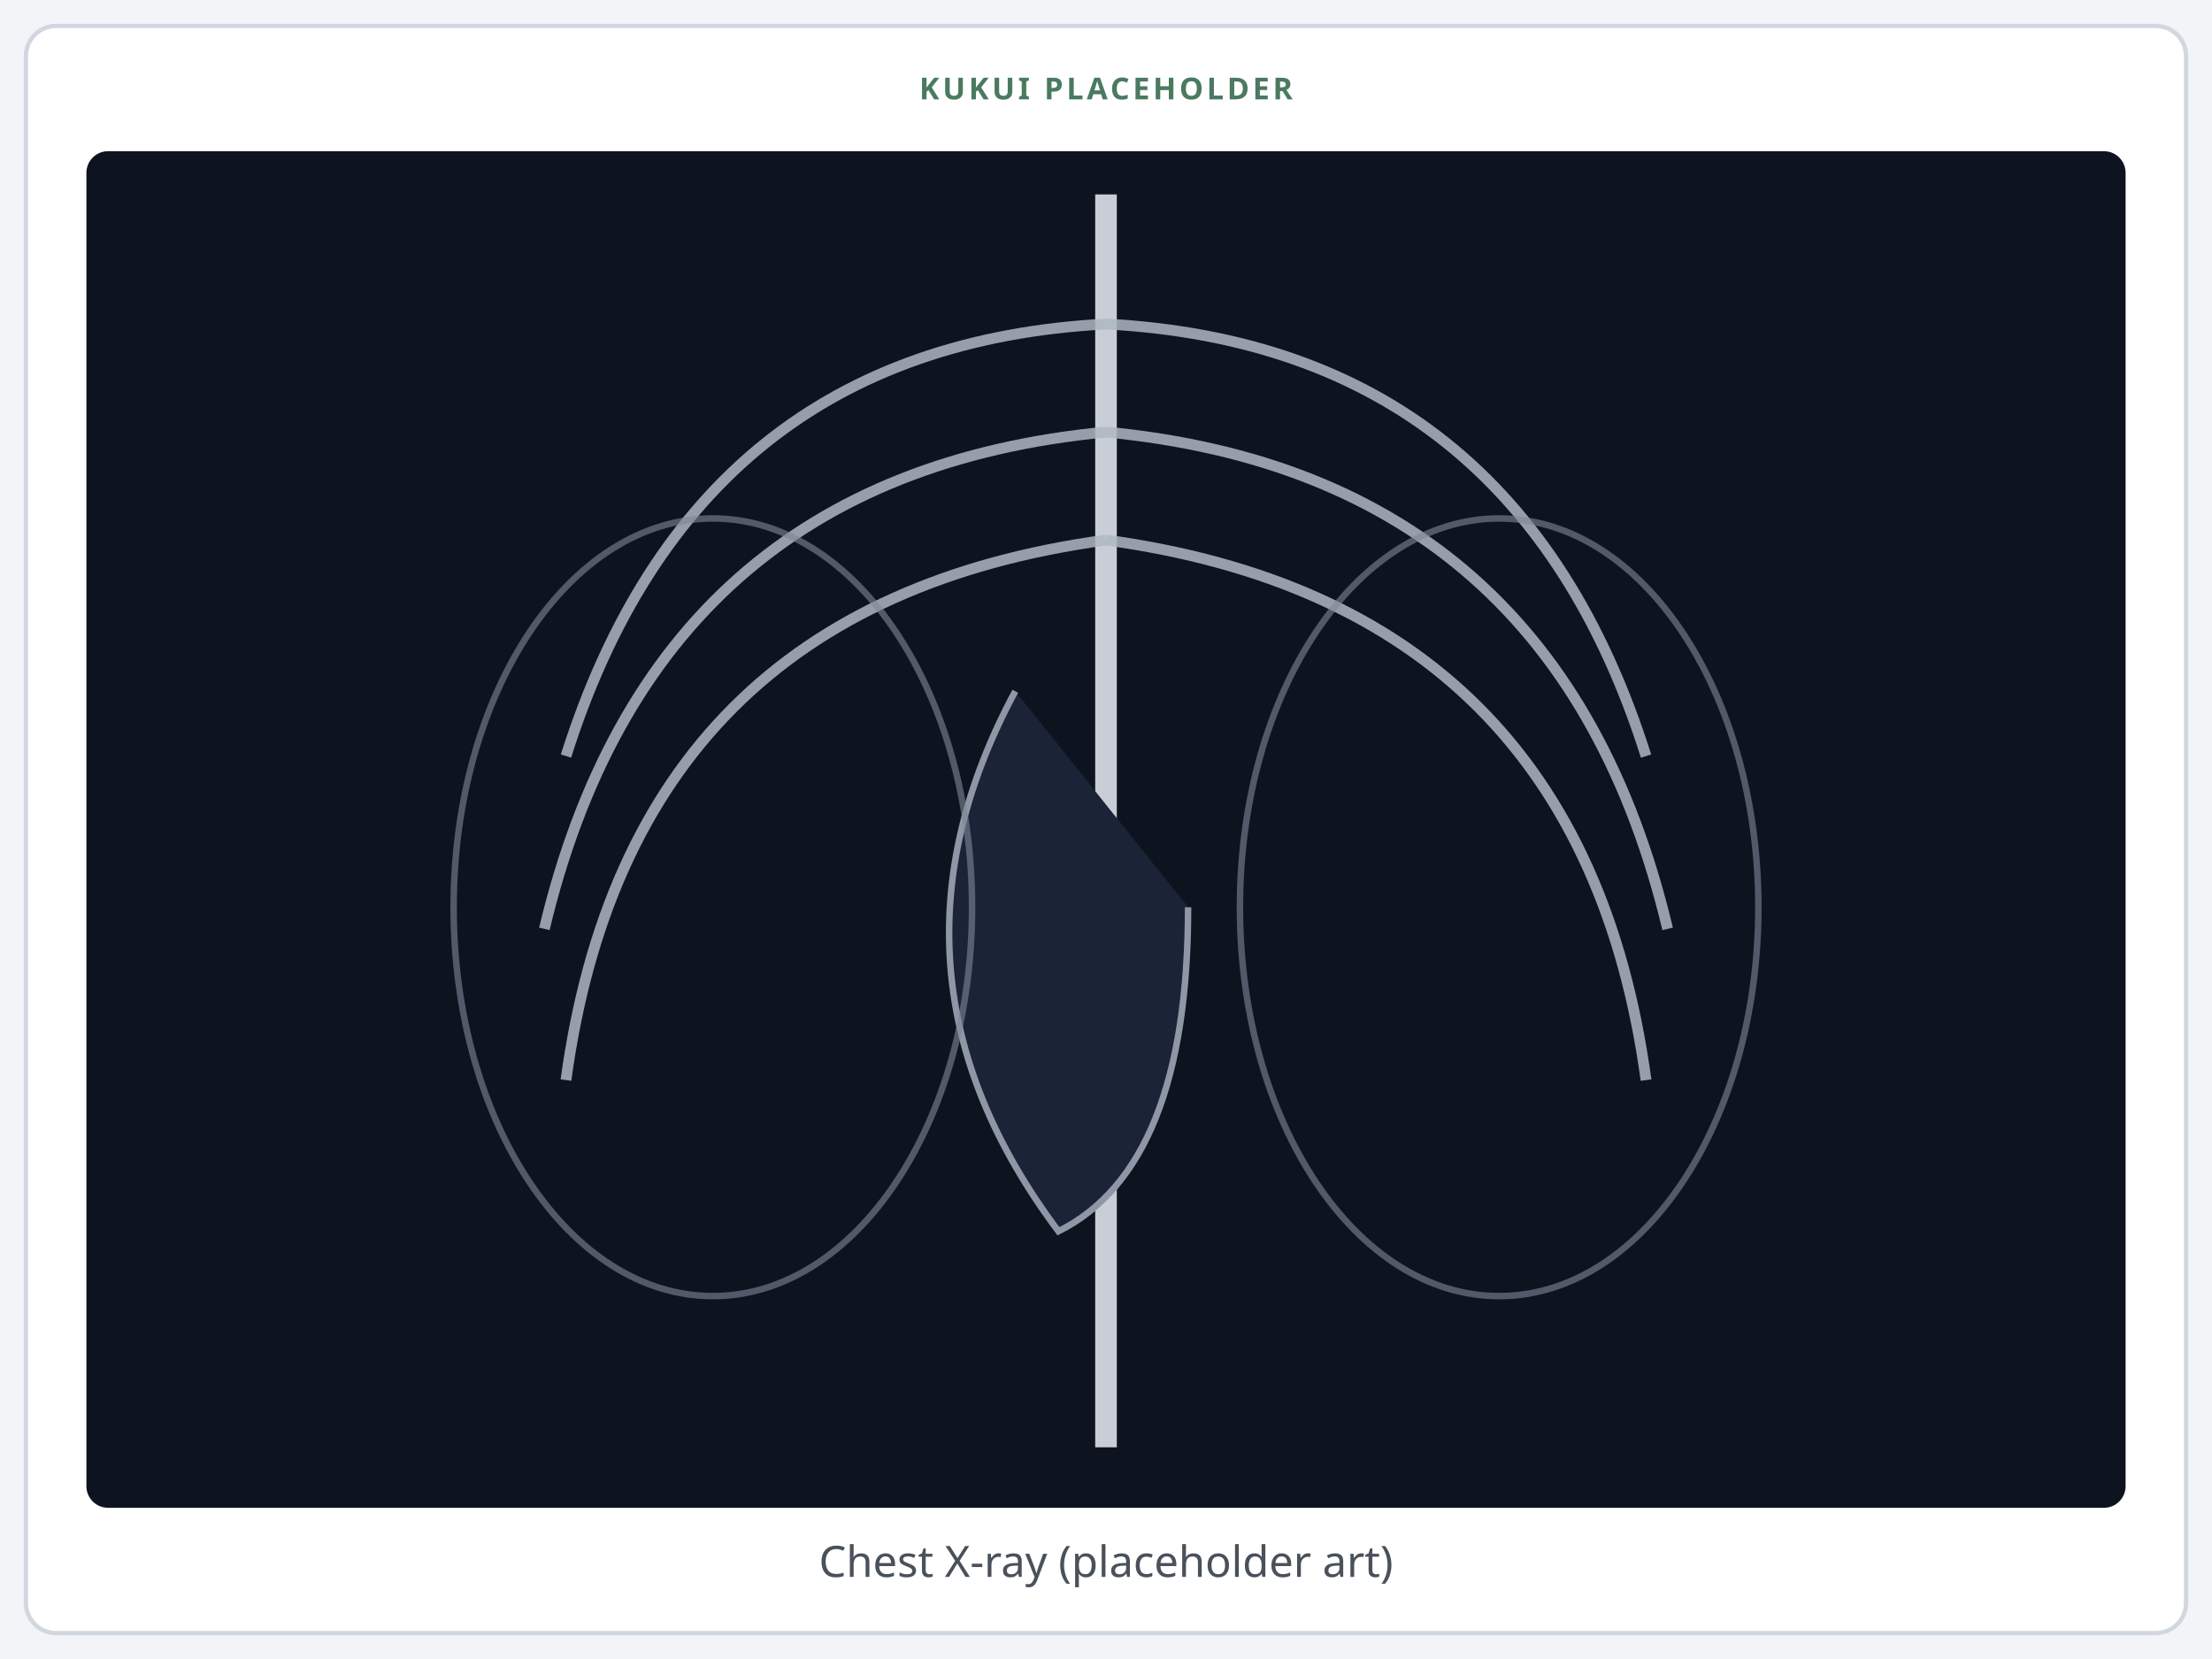
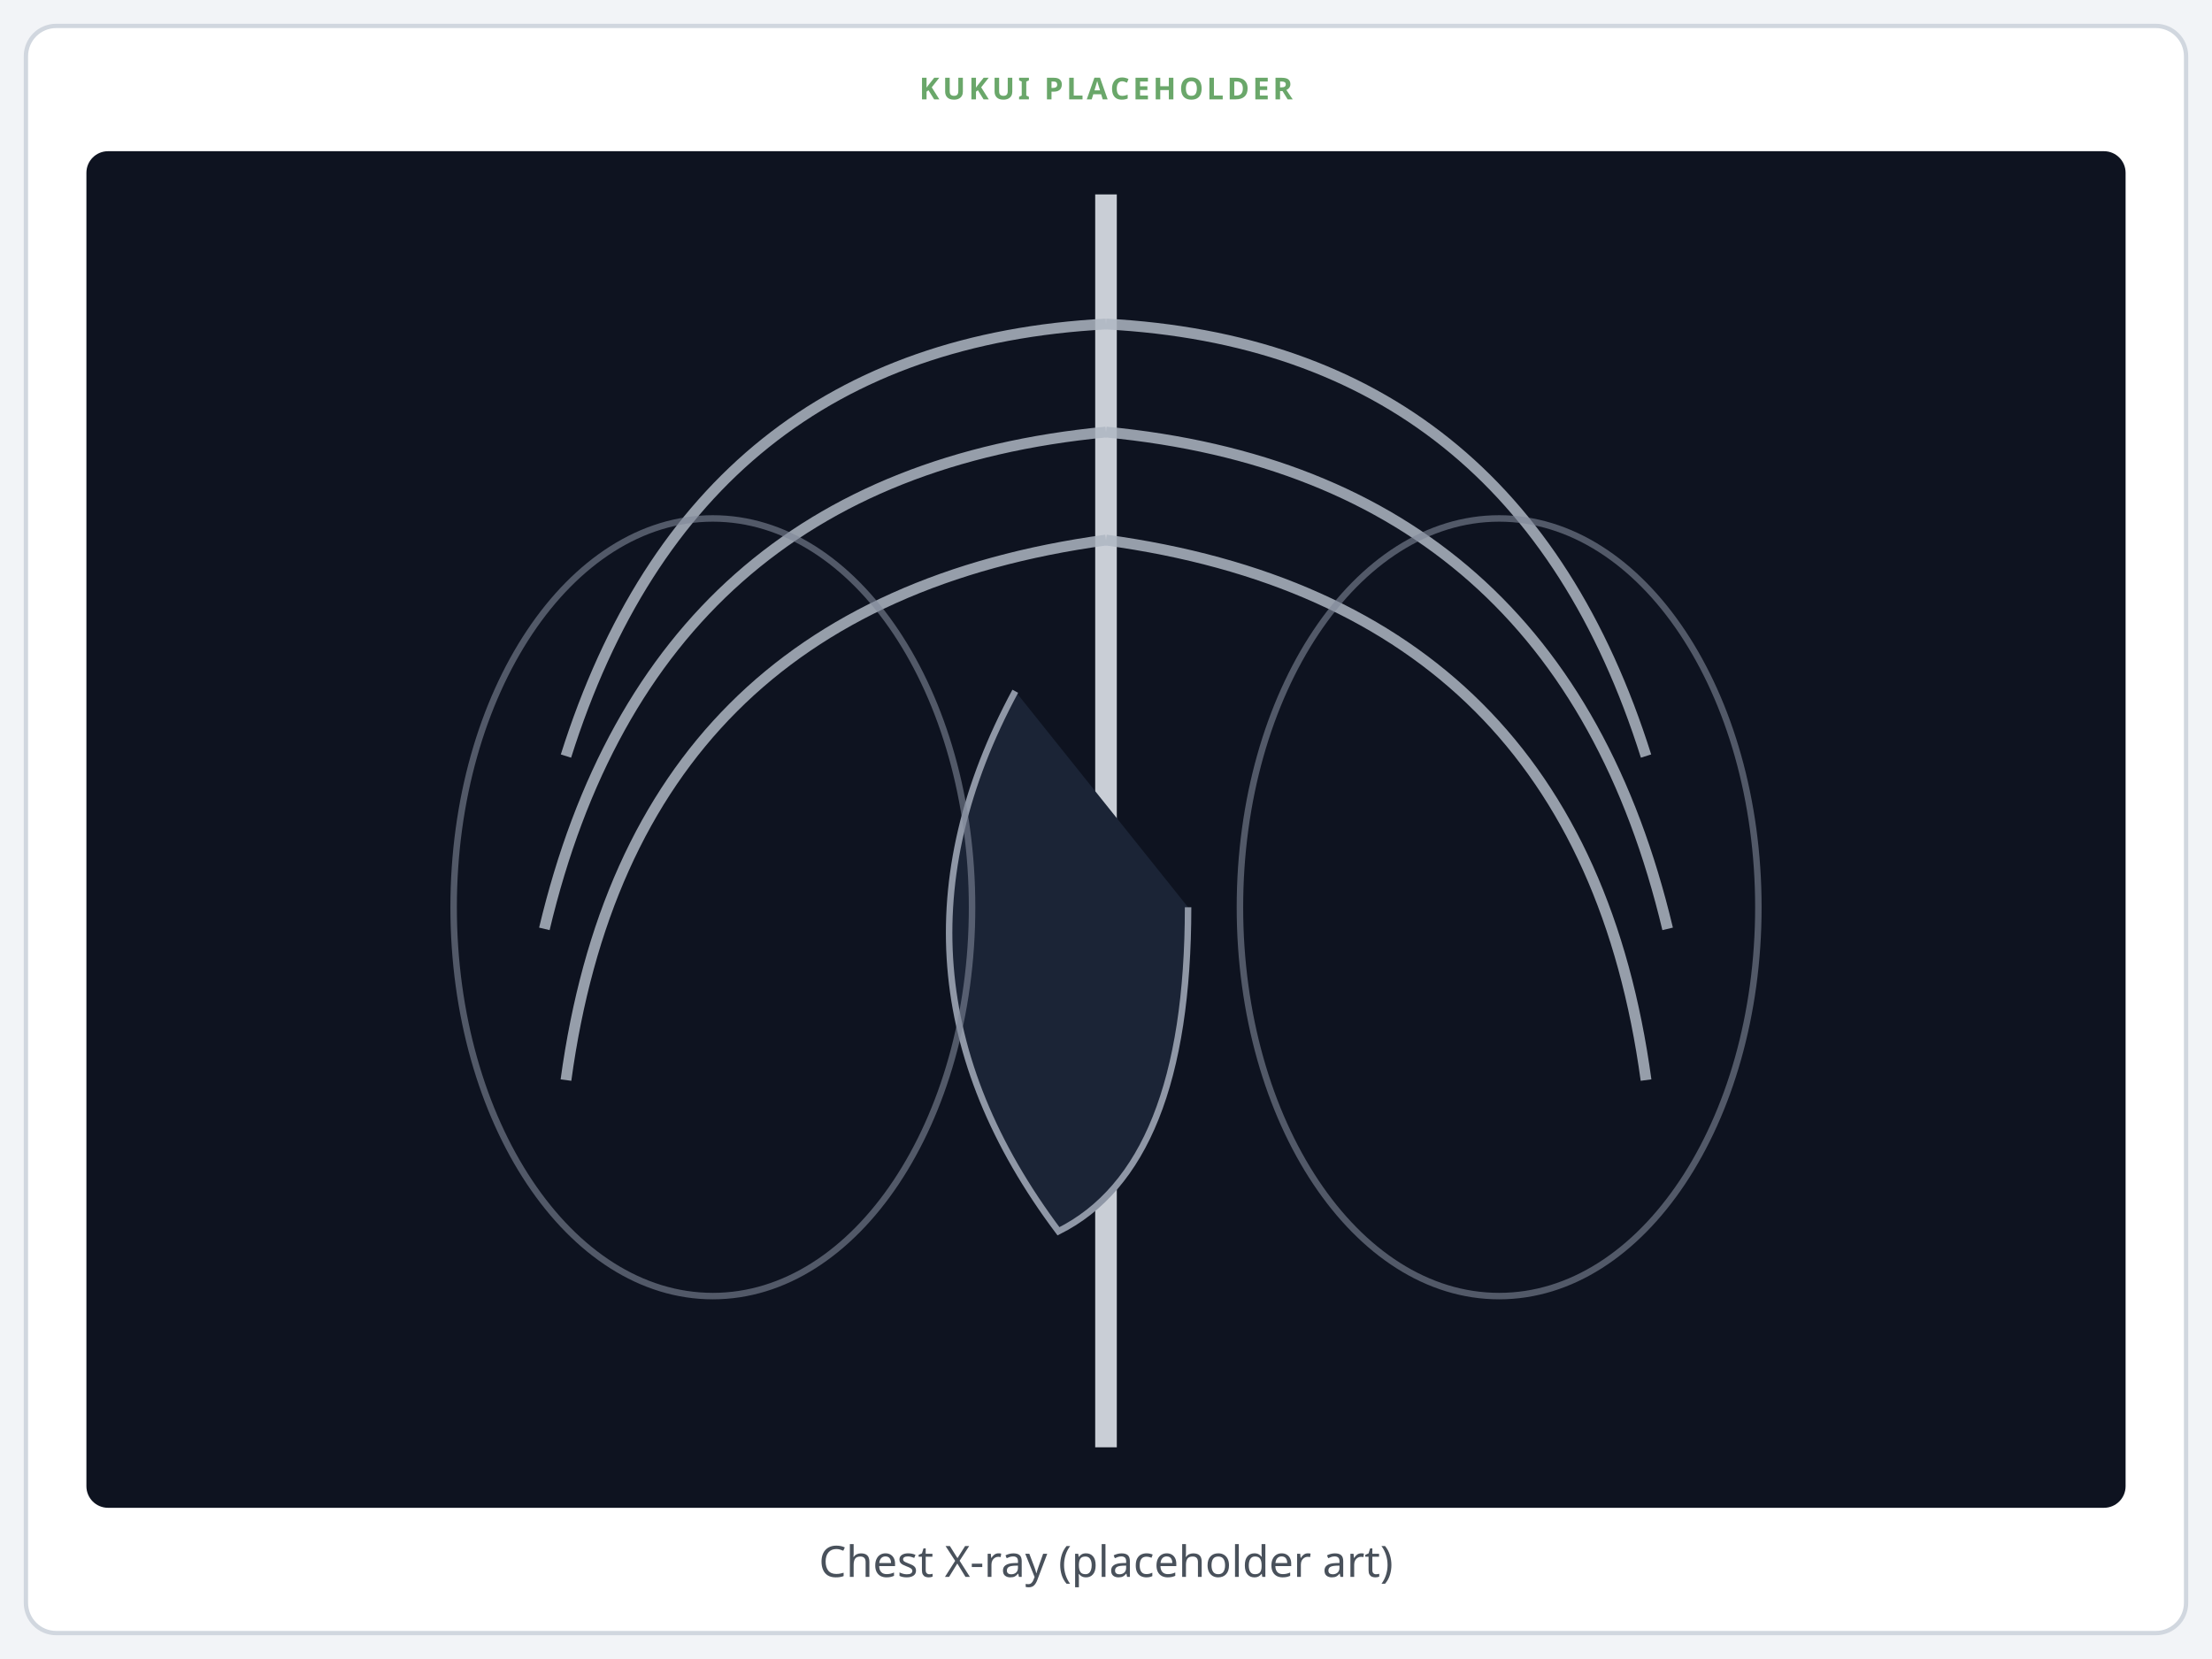
<svg xmlns="http://www.w3.org/2000/svg" viewBox="0 0 1024 768" width="1024" height="768" role="img" aria-label="Chest X-ray (placeholder art)">
  <rect width="1024" height="768" fill="#f2f4f7" />
  <rect x="12" y="12" width="1000" height="744" rx="14" fill="#ffffff" stroke="#d1d7df" stroke-width="2" />
  <rect x="40" y="70" width="944" height="628" rx="10" fill="#0e1320" />
  <line x1="512" y1="90" x2="512" y2="670" stroke="#c9ced6" stroke-width="10" />
  <g stroke="#aeb6c2" stroke-width="5" fill="none" opacity="0.85">
    <path d="M512 150 q-190 10 -250 200 M512 200 q-210 20 -260 230 M512 250 q-220 30 -250 250" />
    <path d="M512 150 q190 10 250 200 M512 200 q210 20 260 230 M512 250 q220 30 250 250" />
  </g>
  <path d="M470 320 q-70 130 20 250 q60 -30 60 -150" fill="#1b2436" stroke="#8f97a6" stroke-width="3" />
  <ellipse cx="330" cy="420" rx="120" ry="180" fill="none" stroke="#7f8798" stroke-width="3" opacity="0.6" />
  <ellipse cx="694" cy="420" rx="120" ry="180" fill="none" stroke="#7f8798" stroke-width="3" opacity="0.6" />
  <text x="512" y="730" text-anchor="middle" font-family="ui-sans-serif, system-ui, sans-serif" font-size="20" fill="#49515b">Chest X-ray (placeholder art)</text>
-   <text x="512" y="46" text-anchor="middle" font-family="ui-sans-serif, system-ui, sans-serif" font-size="14" fill="#4a7a5f" font-weight="700" letter-spacing="1.5">KUKUI PLACEHOLDER</text>
+   <text x="512" y="46" text-anchor="middle" font-family="ui-sans-serif, system-ui, sans-serif" font-size="14" fill="#6aa76a" font-weight="700" letter-spacing="1.5">KUKUI PLACEHOLDER</text>
</svg>
